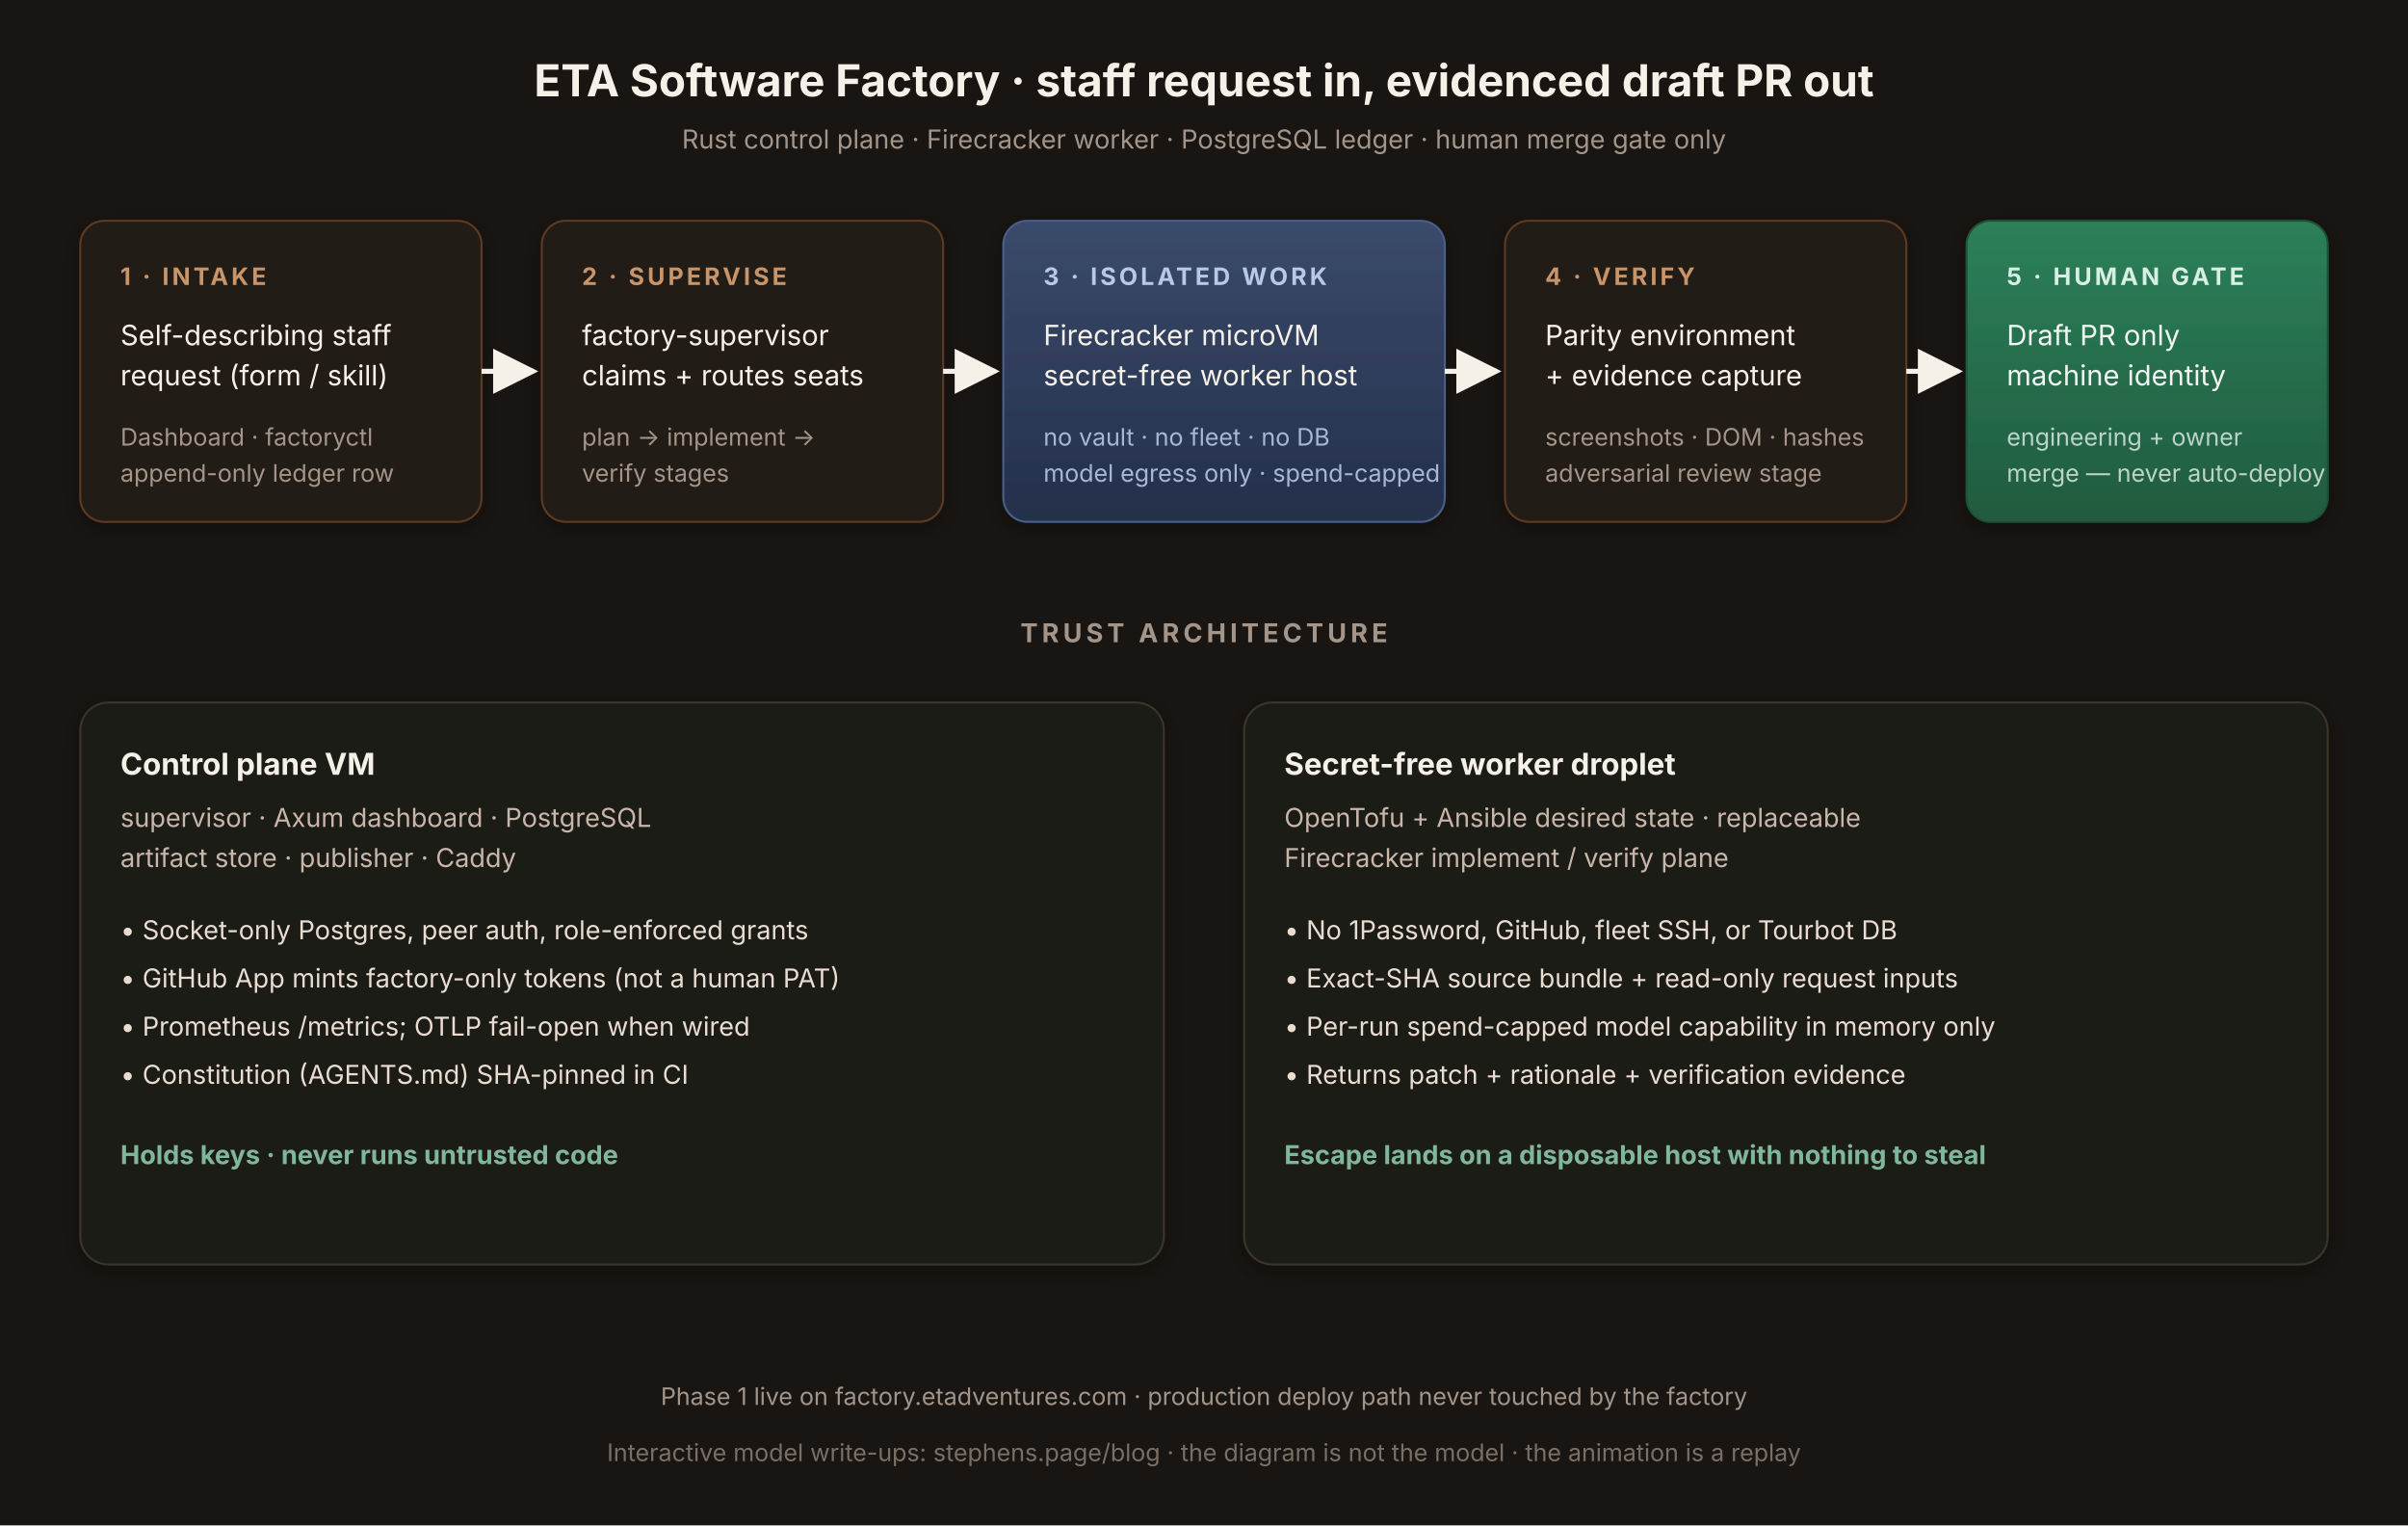
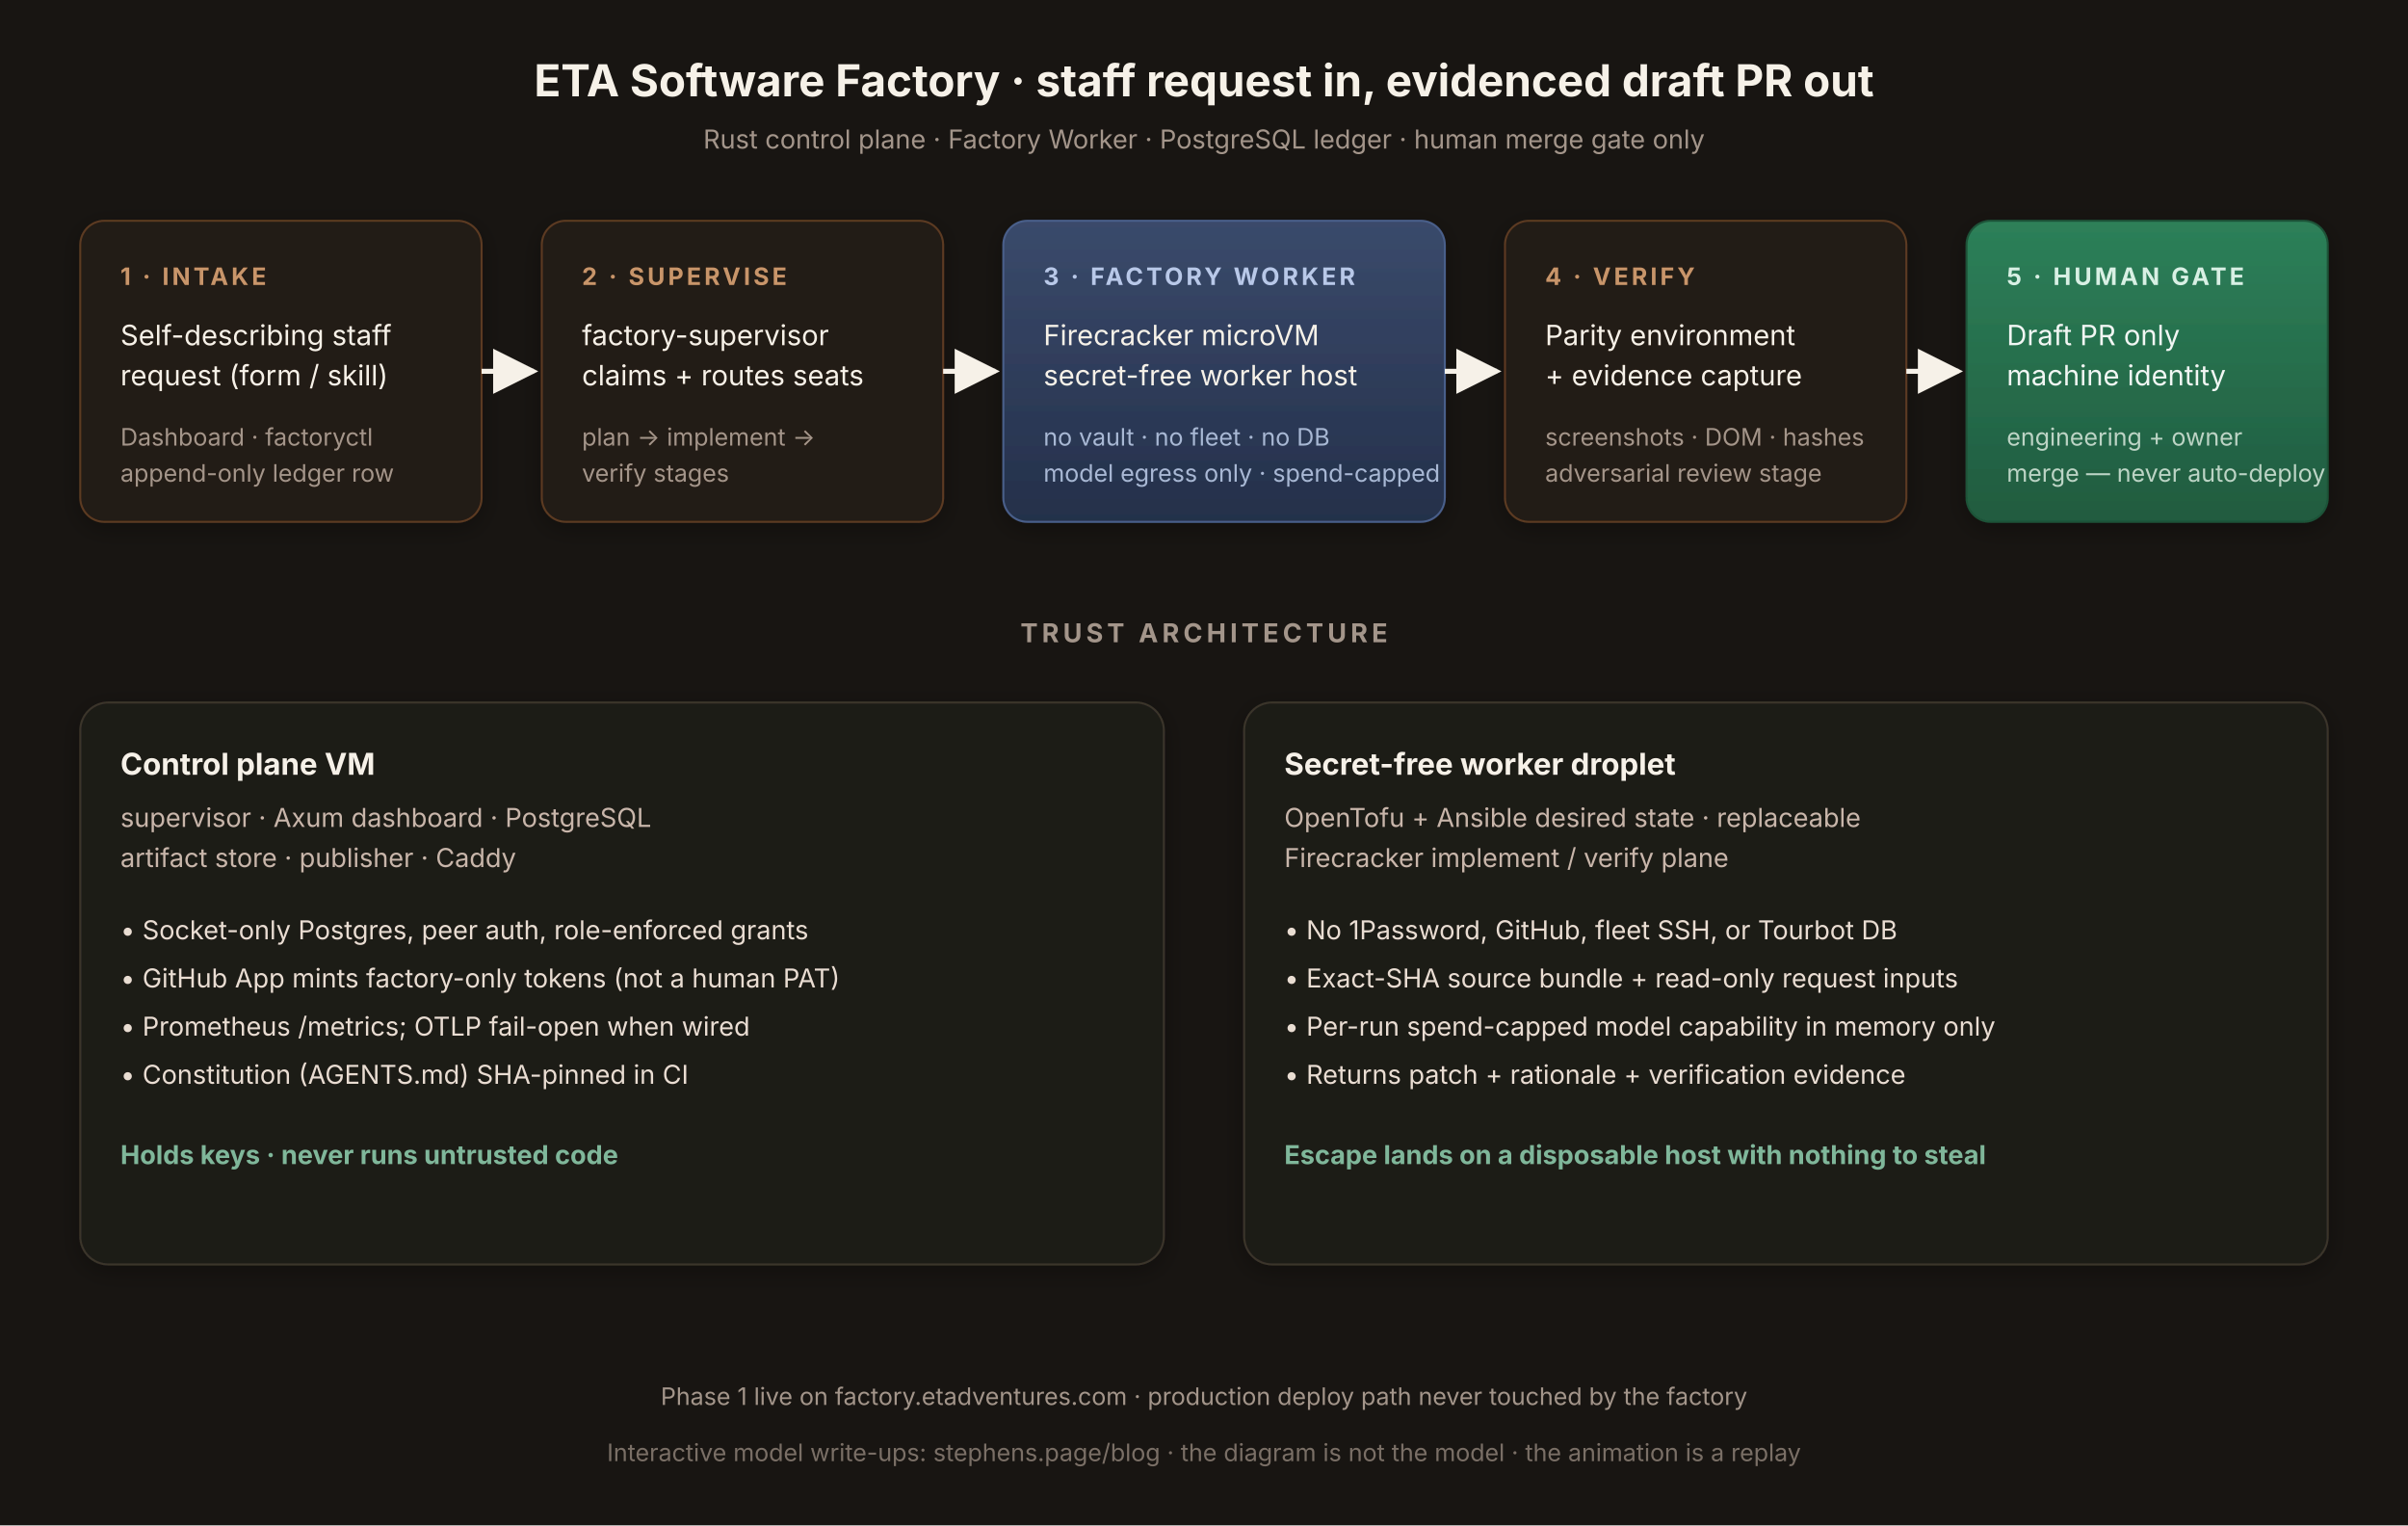
<svg xmlns="http://www.w3.org/2000/svg" viewBox="0 0 1200 760" font-family="system-ui,-apple-system,sans-serif">
  <defs>
    <linearGradient id="brand" x1="0" y1="0" x2="0" y2="1">
      <stop offset="0" stop-color="#9b4d24" />
      <stop offset="1" stop-color="#6e3416" />
    </linearGradient>
    <linearGradient id="safe" x1="0" y1="0" x2="0" y2="1">
      <stop offset="0" stop-color="#2d8059" />
      <stop offset="1" stop-color="#205b3f" />
    </linearGradient>
    <linearGradient id="worker" x1="0" y1="0" x2="0" y2="1">
      <stop offset="0" stop-color="#3a4a6b" />
      <stop offset="1" stop-color="#24304a" />
    </linearGradient>
    <filter id="sh">
      <feDropShadow dx="0" dy="3" stdDeviation="6" flood-color="#000" flood-opacity="0.30" />
    </filter>
    <marker id="arr" viewBox="0 0 10 10" refX="9" refY="5" markerWidth="9" markerHeight="9" orient="auto-start-reverse">
      <path d="M0 0 L10 5 L0 10 z" fill="#f6f1e8" />
    </marker>
  </defs>
  <rect width="1200" height="760" fill="#181512" />
  <text x="600" y="48" font-size="22" font-weight="700" fill="#f6f1e8" text-anchor="middle">ETA Software Factory · staff request in, evidenced draft PR out</text>
-   <text x="600" y="74" font-size="13" fill="#a3958a" text-anchor="middle">Rust control plane · Firecracker worker · PostgreSQL ledger · human merge gate only</text>
+   <text x="600" y="74" font-size="13" fill="#a3958a" text-anchor="middle">Rust control plane · Factory Worker · PostgreSQL ledger · human merge gate only</text>
  <g filter="url(#sh)">
    <rect x="40" y="110" width="200" height="150" rx="12" fill="#241a12" stroke="#5b3a23" />
    <text x="60" y="142" font-size="12" font-weight="700" fill="#c8956a" letter-spacing="1.5">1 · INTAKE</text>
    <text x="60" y="172" font-size="14" fill="#f6f1e8">Self-describing staff</text>
    <text x="60" y="192" font-size="14" fill="#f6f1e8">request (form / skill)</text>
    <text x="60" y="222" font-size="12" fill="#a3958a">Dashboard · factoryctl</text>
    <text x="60" y="240" font-size="12" fill="#a3958a">append-only ledger row</text>
  </g>
  <g filter="url(#sh)">
    <rect x="270" y="110" width="200" height="150" rx="12" fill="#241a12" stroke="#5b3a23" />
    <text x="290" y="142" font-size="12" font-weight="700" fill="#c8956a" letter-spacing="1.5">2 · SUPERVISE</text>
    <text x="290" y="172" font-size="14" fill="#f6f1e8">factory-supervisor</text>
    <text x="290" y="192" font-size="14" fill="#f6f1e8">claims + routes seats</text>
    <text x="290" y="222" font-size="12" fill="#a3958a">plan → implement →</text>
    <text x="290" y="240" font-size="12" fill="#a3958a">verify stages</text>
  </g>
  <g filter="url(#sh)">
    <rect x="500" y="110" width="220" height="150" rx="12" fill="url(#worker)" stroke="#4a5f8a" />
-     <text x="520" y="142" font-size="12" font-weight="700" fill="#b8c8e8" letter-spacing="1.5">3 · ISOLATED WORK</text>
+     <text x="520" y="142" font-size="12" font-weight="700" fill="#b8c8e8" letter-spacing="1.5">3 · FACTORY WORKER</text>
    <text x="520" y="172" font-size="14" fill="#f6f1e8">Firecracker microVM</text>
    <text x="520" y="192" font-size="14" fill="#f6f1e8">secret-free worker host</text>
    <text x="520" y="222" font-size="12" fill="#a8b8d4">no vault · no fleet · no DB</text>
    <text x="520" y="240" font-size="12" fill="#a8b8d4">model egress only · spend-capped</text>
  </g>
  <g filter="url(#sh)">
    <rect x="750" y="110" width="200" height="150" rx="12" fill="#241a12" stroke="#5b3a23" />
    <text x="770" y="142" font-size="12" font-weight="700" fill="#c8956a" letter-spacing="1.5">4 · VERIFY</text>
    <text x="770" y="172" font-size="14" fill="#f6f1e8">Parity environment</text>
    <text x="770" y="192" font-size="14" fill="#f6f1e8">+ evidence capture</text>
    <text x="770" y="222" font-size="12" fill="#a3958a">screenshots · DOM · hashes</text>
    <text x="770" y="240" font-size="12" fill="#a3958a">adversarial review stage</text>
  </g>
  <g filter="url(#sh)">
    <rect x="980" y="110" width="180" height="150" rx="12" fill="url(#safe)" stroke="#1f5237" />
    <text x="1000" y="142" font-size="12" font-weight="700" fill="#d8f0e4" letter-spacing="1.5">5 · HUMAN GATE</text>
    <text x="1000" y="172" font-size="14" fill="#f1f6f3">Draft PR only</text>
    <text x="1000" y="192" font-size="14" fill="#f1f6f3">machine identity</text>
    <text x="1000" y="222" font-size="12" fill="#bcd4c5">engineering + owner</text>
    <text x="1000" y="240" font-size="12" fill="#bcd4c5">merge — never auto-deploy</text>
  </g>
  <line x1="240" y1="185" x2="266" y2="185" stroke="#f6f1e8" stroke-width="2.5" marker-end="url(#arr)" />
  <line x1="470" y1="185" x2="496" y2="185" stroke="#f6f1e8" stroke-width="2.5" marker-end="url(#arr)" />
  <line x1="720" y1="185" x2="746" y2="185" stroke="#f6f1e8" stroke-width="2.5" marker-end="url(#arr)" />
  <line x1="950" y1="185" x2="976" y2="185" stroke="#f6f1e8" stroke-width="2.5" marker-end="url(#arr)" />
  <text x="600" y="320" font-size="13" font-weight="700" fill="#a3958a" text-anchor="middle" letter-spacing="2">TRUST ARCHITECTURE</text>
  <g filter="url(#sh)">
    <rect x="40" y="350" width="540" height="280" rx="14" fill="#1f1c18" stroke="#3a342c" />
    <text x="60" y="386" font-size="15" font-weight="700" fill="#f6f1e8">Control plane VM</text>
    <text x="60" y="412" font-size="13" fill="#c8b6aa">supervisor · Axum dashboard · PostgreSQL</text>
    <text x="60" y="432" font-size="13" fill="#c8b6aa">artifact store · publisher · Caddy</text>
    <text x="60" y="468" font-size="13" fill="#e9ddd2">• Socket-only Postgres, peer auth, role-enforced grants</text>
    <text x="60" y="492" font-size="13" fill="#e9ddd2">• GitHub App mints factory-only tokens (not a human PAT)</text>
    <text x="60" y="516" font-size="13" fill="#e9ddd2">• Prometheus /metrics; OTLP fail-open when wired</text>
    <text x="60" y="540" font-size="13" fill="#e9ddd2">• Constitution (AGENTS.md) SHA-pinned in CI</text>
    <text x="60" y="580" font-size="13" fill="#7fb79a" font-weight="700">Holds keys · never runs untrusted code</text>
  </g>
  <g filter="url(#sh)">
    <rect x="620" y="350" width="540" height="280" rx="14" fill="#1f1c18" stroke="#3a342c" />
    <text x="640" y="386" font-size="15" font-weight="700" fill="#f6f1e8">Secret-free worker droplet</text>
    <text x="640" y="412" font-size="13" fill="#c8b6aa">OpenTofu + Ansible desired state · replaceable</text>
    <text x="640" y="432" font-size="13" fill="#c8b6aa">Firecracker implement / verify plane</text>
    <text x="640" y="468" font-size="13" fill="#e9ddd2">• No 1Password, GitHub, fleet SSH, or Tourbot DB</text>
    <text x="640" y="492" font-size="13" fill="#e9ddd2">• Exact-SHA source bundle + read-only request inputs</text>
    <text x="640" y="516" font-size="13" fill="#e9ddd2">• Per-run spend-capped model capability in memory only</text>
    <text x="640" y="540" font-size="13" fill="#e9ddd2">• Returns patch + rationale + verification evidence</text>
    <text x="640" y="580" font-size="13" fill="#7fb79a" font-weight="700">Escape lands on a disposable host with nothing to steal</text>
  </g>
  <text x="600" y="700" font-size="12" fill="#a3958a" text-anchor="middle">Phase 1 live on factory.etadventures.com · production deploy path never touched by the factory</text>
  <text x="600" y="728" font-size="12" fill="#7a6f66" text-anchor="middle">Interactive model write-ups: stephens.page/blog · the diagram is not the model · the animation is a replay</text>
</svg>
